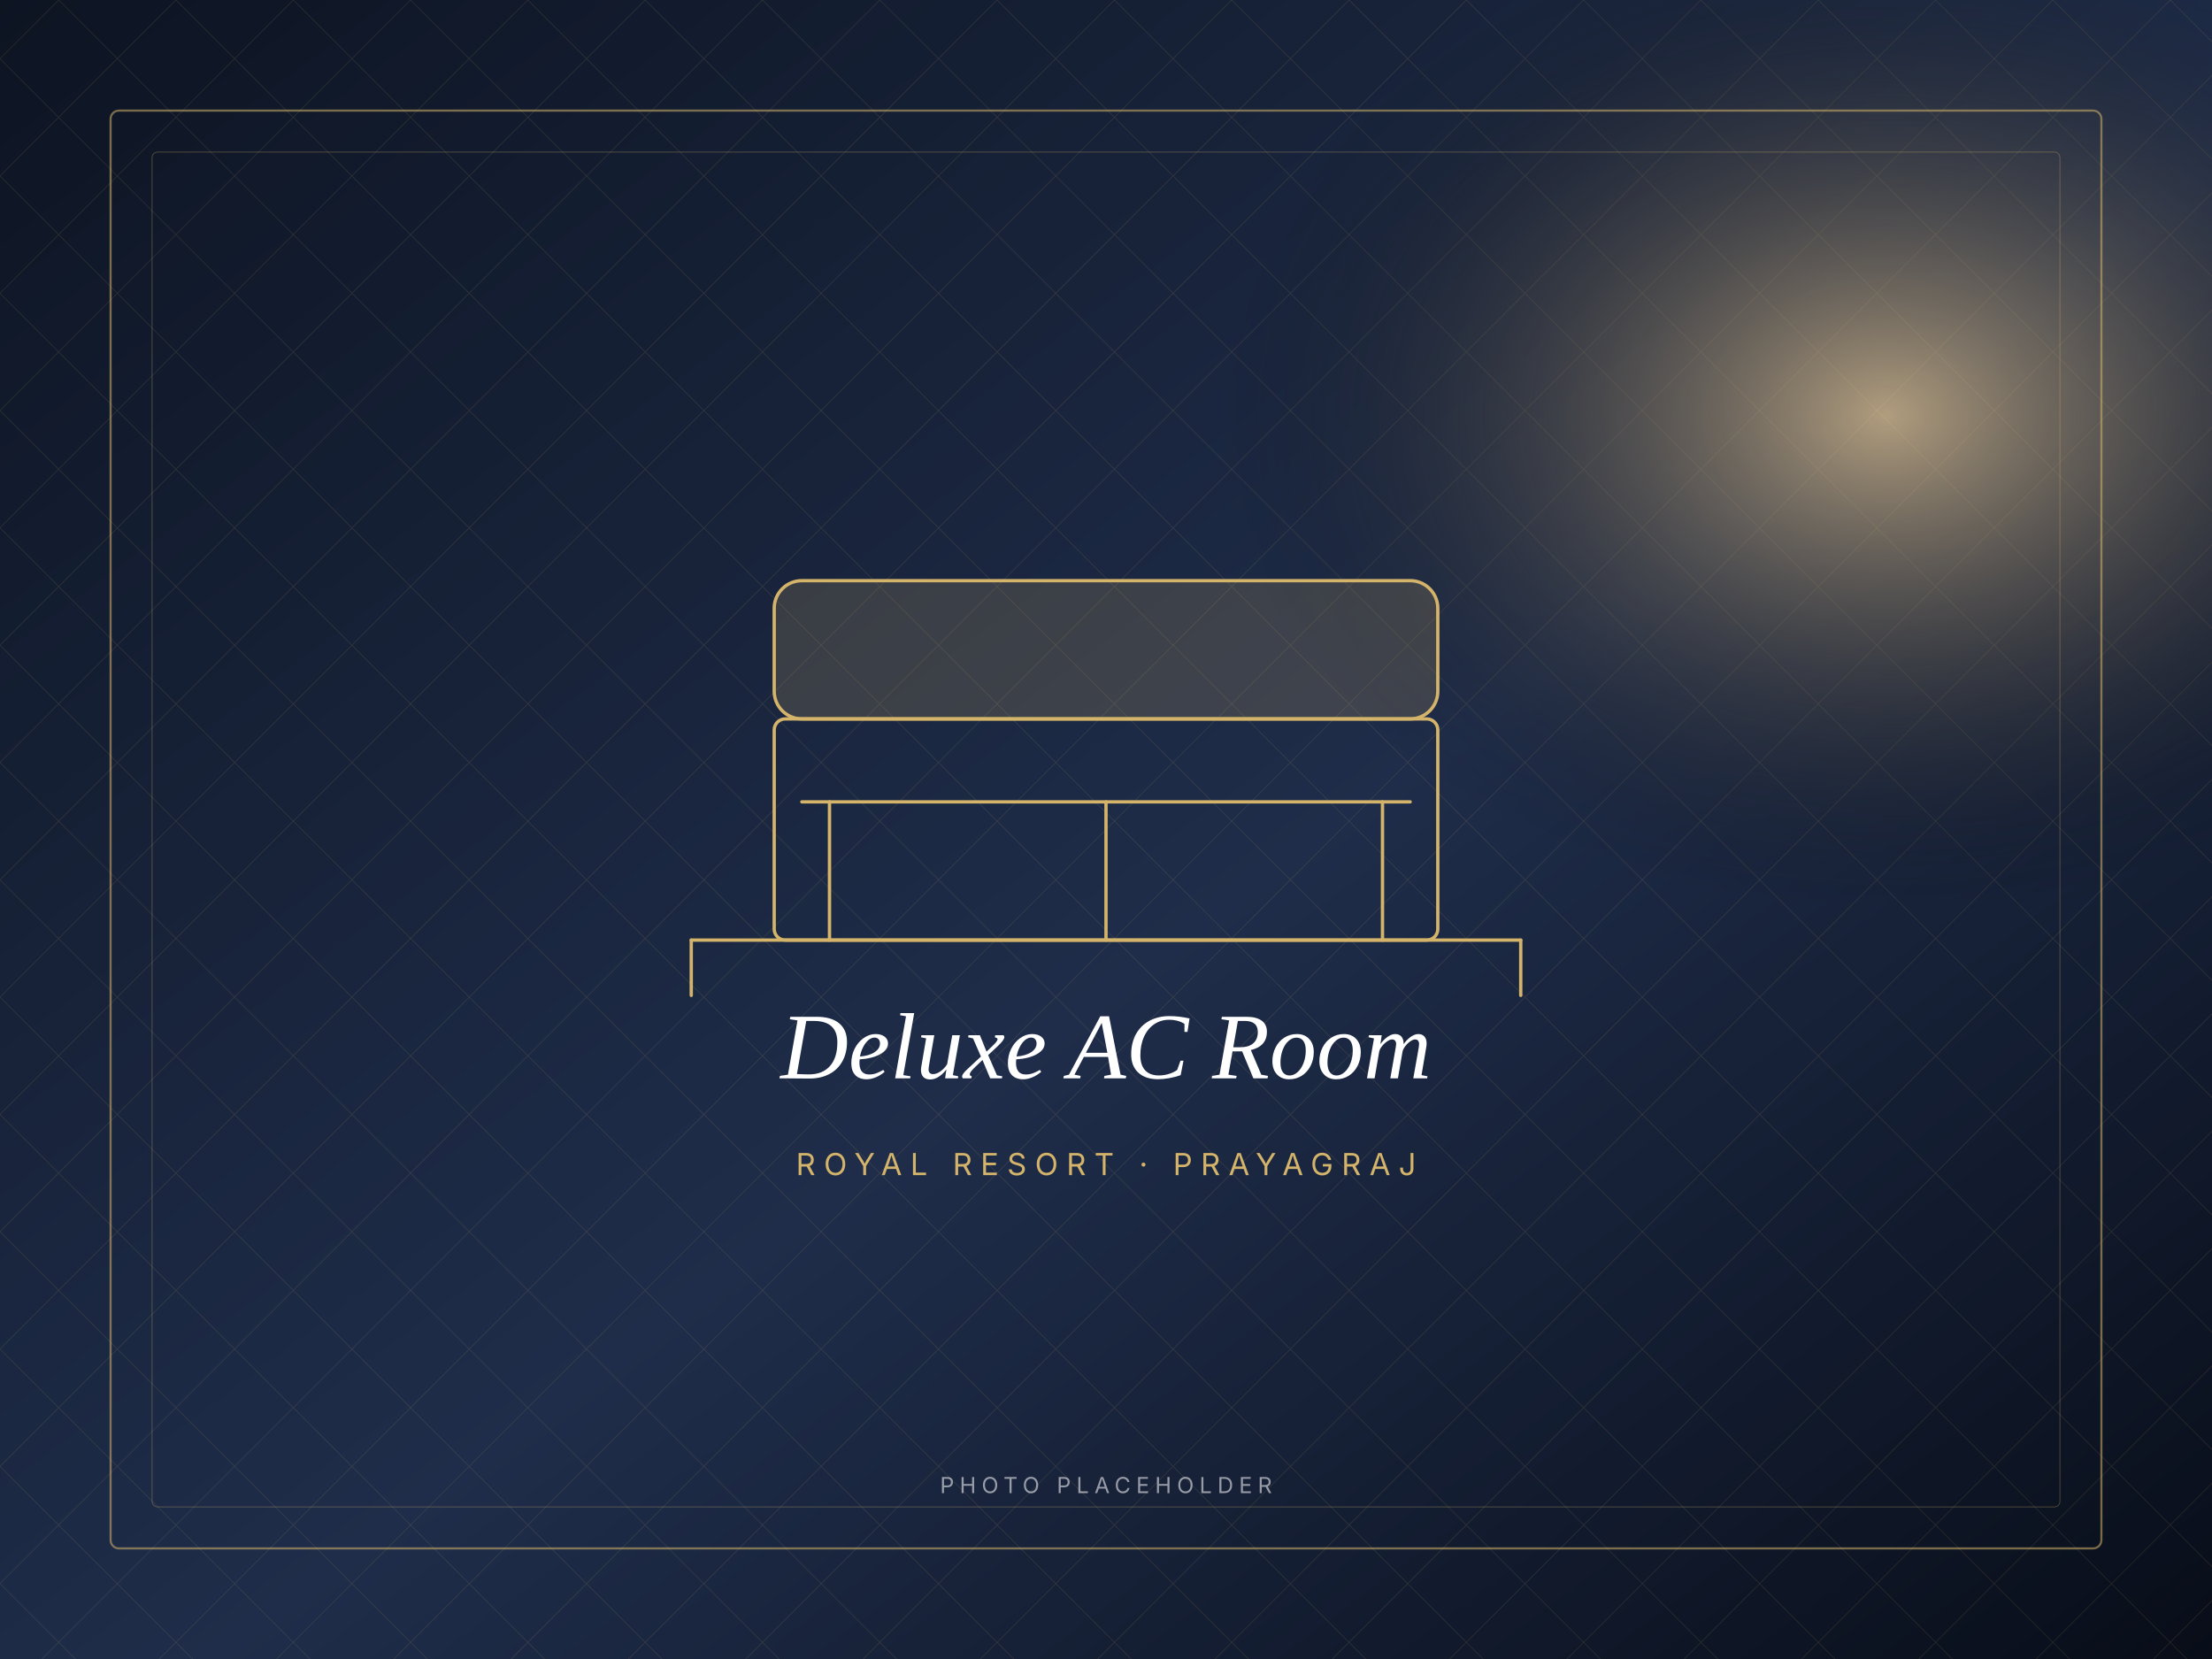
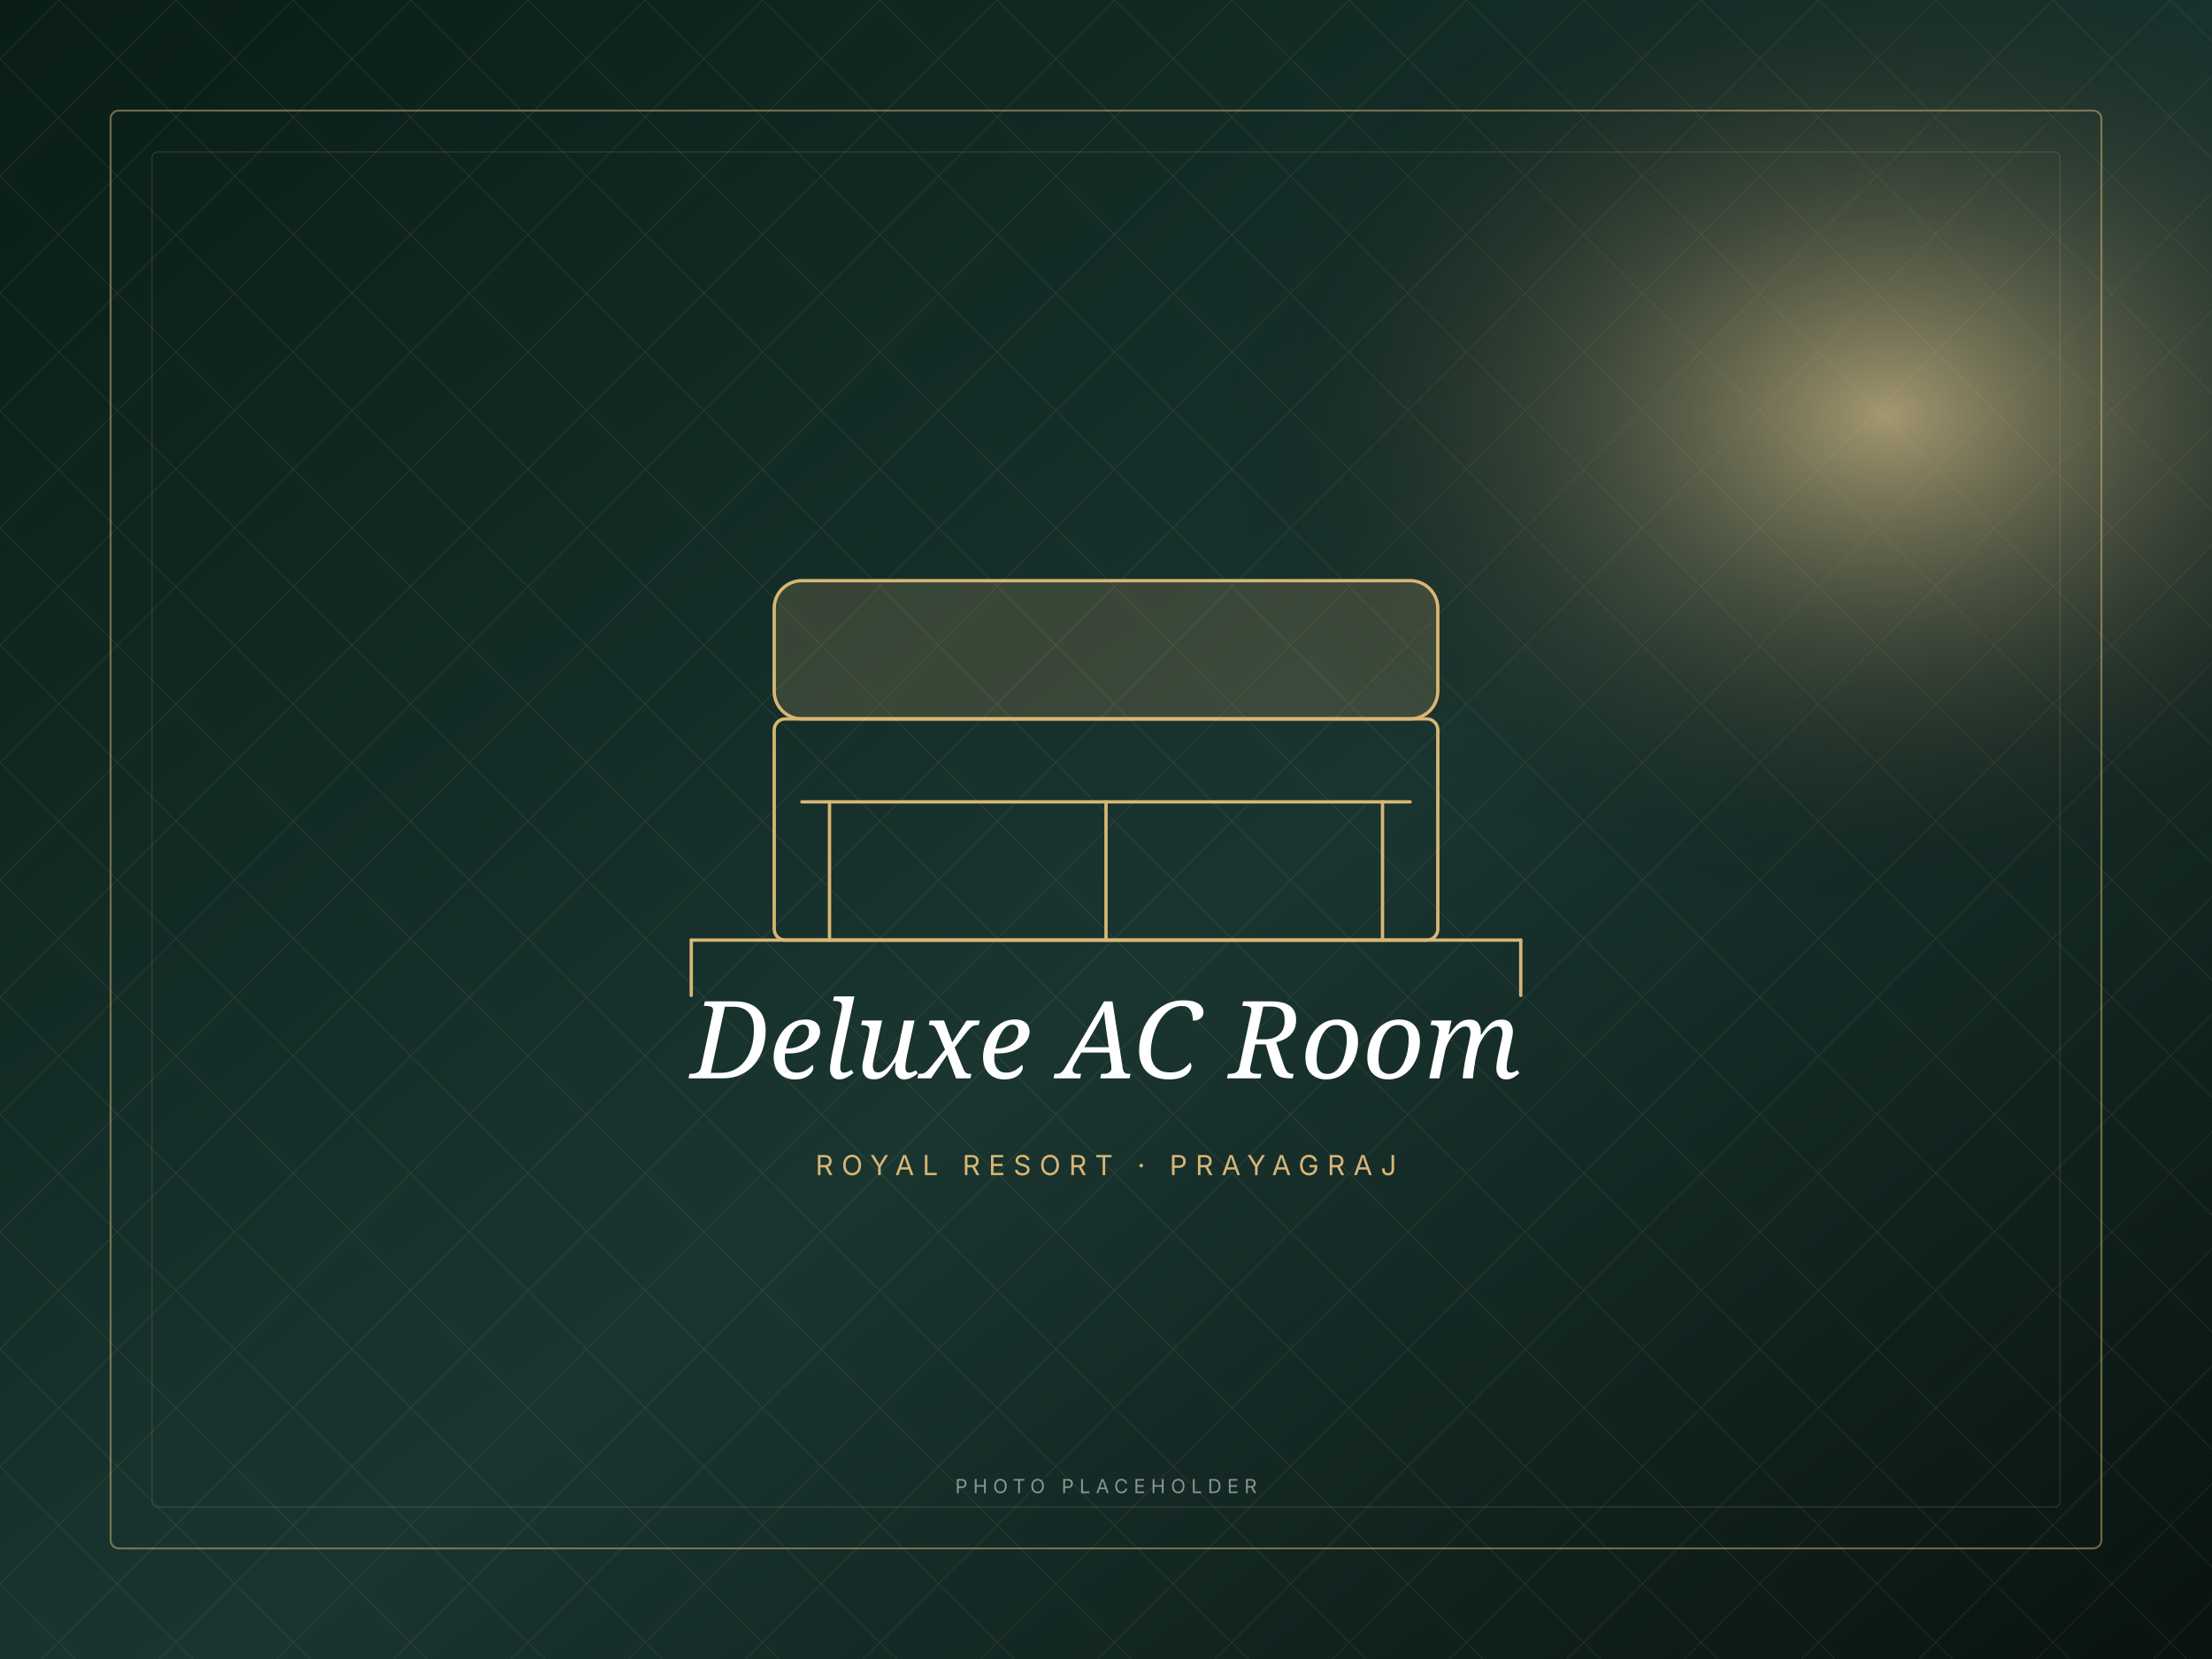
<svg xmlns="http://www.w3.org/2000/svg" viewBox="0 0 1600 1200" preserveAspectRatio="xMidYMid slice" role="img" aria-label="Deluxe AC room placeholder">
  <defs>
    <linearGradient id="bg" x1="0" y1="0" x2="1" y2="1">
-       <stop offset="0" stop-color="#0d1422" />
-       <stop offset="0.55" stop-color="#1f2d4a" />
-       <stop offset="1" stop-color="#080d18" />
+       <stop offset="0" stop-color="#0a1d17" />
+       <stop offset="0.55" stop-color="#1a3530" />
+       <stop offset="1" stop-color="#091310" />
    </linearGradient>
    <radialGradient id="lamp" cx="0.85" cy="0.25" r="0.3">
-       <stop offset="0" stop-color="#ffd99a" stop-opacity="0.65" />
+       <stop offset="0" stop-color="#ffd99a" stop-opacity="0.6" />
      <stop offset="1" stop-color="#000" stop-opacity="0" />
    </radialGradient>
    <pattern id="dia" width="60" height="60" patternUnits="userSpaceOnUse" patternTransform="rotate(45)">
-       <path d="M30 0 L30 60 M0 30 L60 30" stroke="#d4b46a" stroke-width="0.5" stroke-opacity="0.14" />
+       <path d="M30 0 L30 60 M0 30 L60 30" stroke="#d8b675" stroke-width="0.5" stroke-opacity="0.14" />
    </pattern>
  </defs>
  <rect width="1600" height="1200" fill="url(#bg)" />
  <rect width="1600" height="1200" fill="url(#dia)" />
  <rect width="1600" height="1200" fill="url(#lamp)" />
-   <g stroke="#d4b46a" stroke-width="1.5" fill="none" opacity="0.55">
+   <g stroke="#d8b675" stroke-width="1.4" fill="none" opacity="0.5">
    <rect x="80" y="80" width="1440" height="1040" rx="6" />
-     <rect x="110" y="110" width="1380" height="980" rx="4" stroke-width="0.6" opacity="0.6" />
+     <rect x="110" y="110" width="1380" height="980" rx="4" stroke-width="0.5" opacity="0.55" />
  </g>
-   <g transform="translate(800 520)" fill="none" stroke="#d4b46a" stroke-width="2.4" stroke-linecap="round" stroke-linejoin="round">
+   <g transform="translate(800 520)" fill="none" stroke="#d8b675" stroke-width="2.4" stroke-linecap="round" stroke-linejoin="round">
    <rect x="-240" y="0" width="480" height="160" rx="8" />
-     <rect x="-240" y="-100" width="480" height="100" rx="20" fill="#d4b46a" fill-opacity="0.18" />
+     <rect x="-240" y="-100" width="480" height="100" rx="20" fill="#d8b675" fill-opacity="0.18" />
    <path d="M-200 60 L-200 160 M200 60 L200 160 M0 60 L0 160" />
    <path d="M-220 60 L220 60" />
    <path d="M-300 160 L300 160" />
    <path d="M-300 160 L-300 200 M300 160 L300 200" />
  </g>
-   <text x="800" y="780" text-anchor="middle" font-family="Georgia, 'Times New Roman', serif" font-size="68" fill="#fff" font-style="italic">Deluxe AC Room</text>
-   <text x="800" y="850" text-anchor="middle" font-family="Inter, Arial, sans-serif" font-size="22" fill="#d4b46a" letter-spacing="6">ROYAL RESORT · PRAYAGRAJ</text>
-   <text x="800" y="1080" text-anchor="middle" font-family="Inter, Arial, sans-serif" font-size="16" fill="#fff" opacity="0.55" letter-spacing="4">PHOTO PLACEHOLDER</text>
+   <text x="800" y="780" text-anchor="middle" font-family="'Instrument Serif', Georgia, serif" font-size="78" fill="#fff" font-style="italic">Deluxe AC Room</text>
+   <text x="800" y="850" text-anchor="middle" font-family="Inter, Arial, sans-serif" font-size="20" fill="#d8b675" letter-spacing="6">ROYAL RESORT · PRAYAGRAJ</text>
+   <text x="800" y="1080" text-anchor="middle" font-family="Inter, Arial, sans-serif" font-size="14" fill="#fff" opacity="0.5" letter-spacing="4">PHOTO PLACEHOLDER</text>
</svg>
